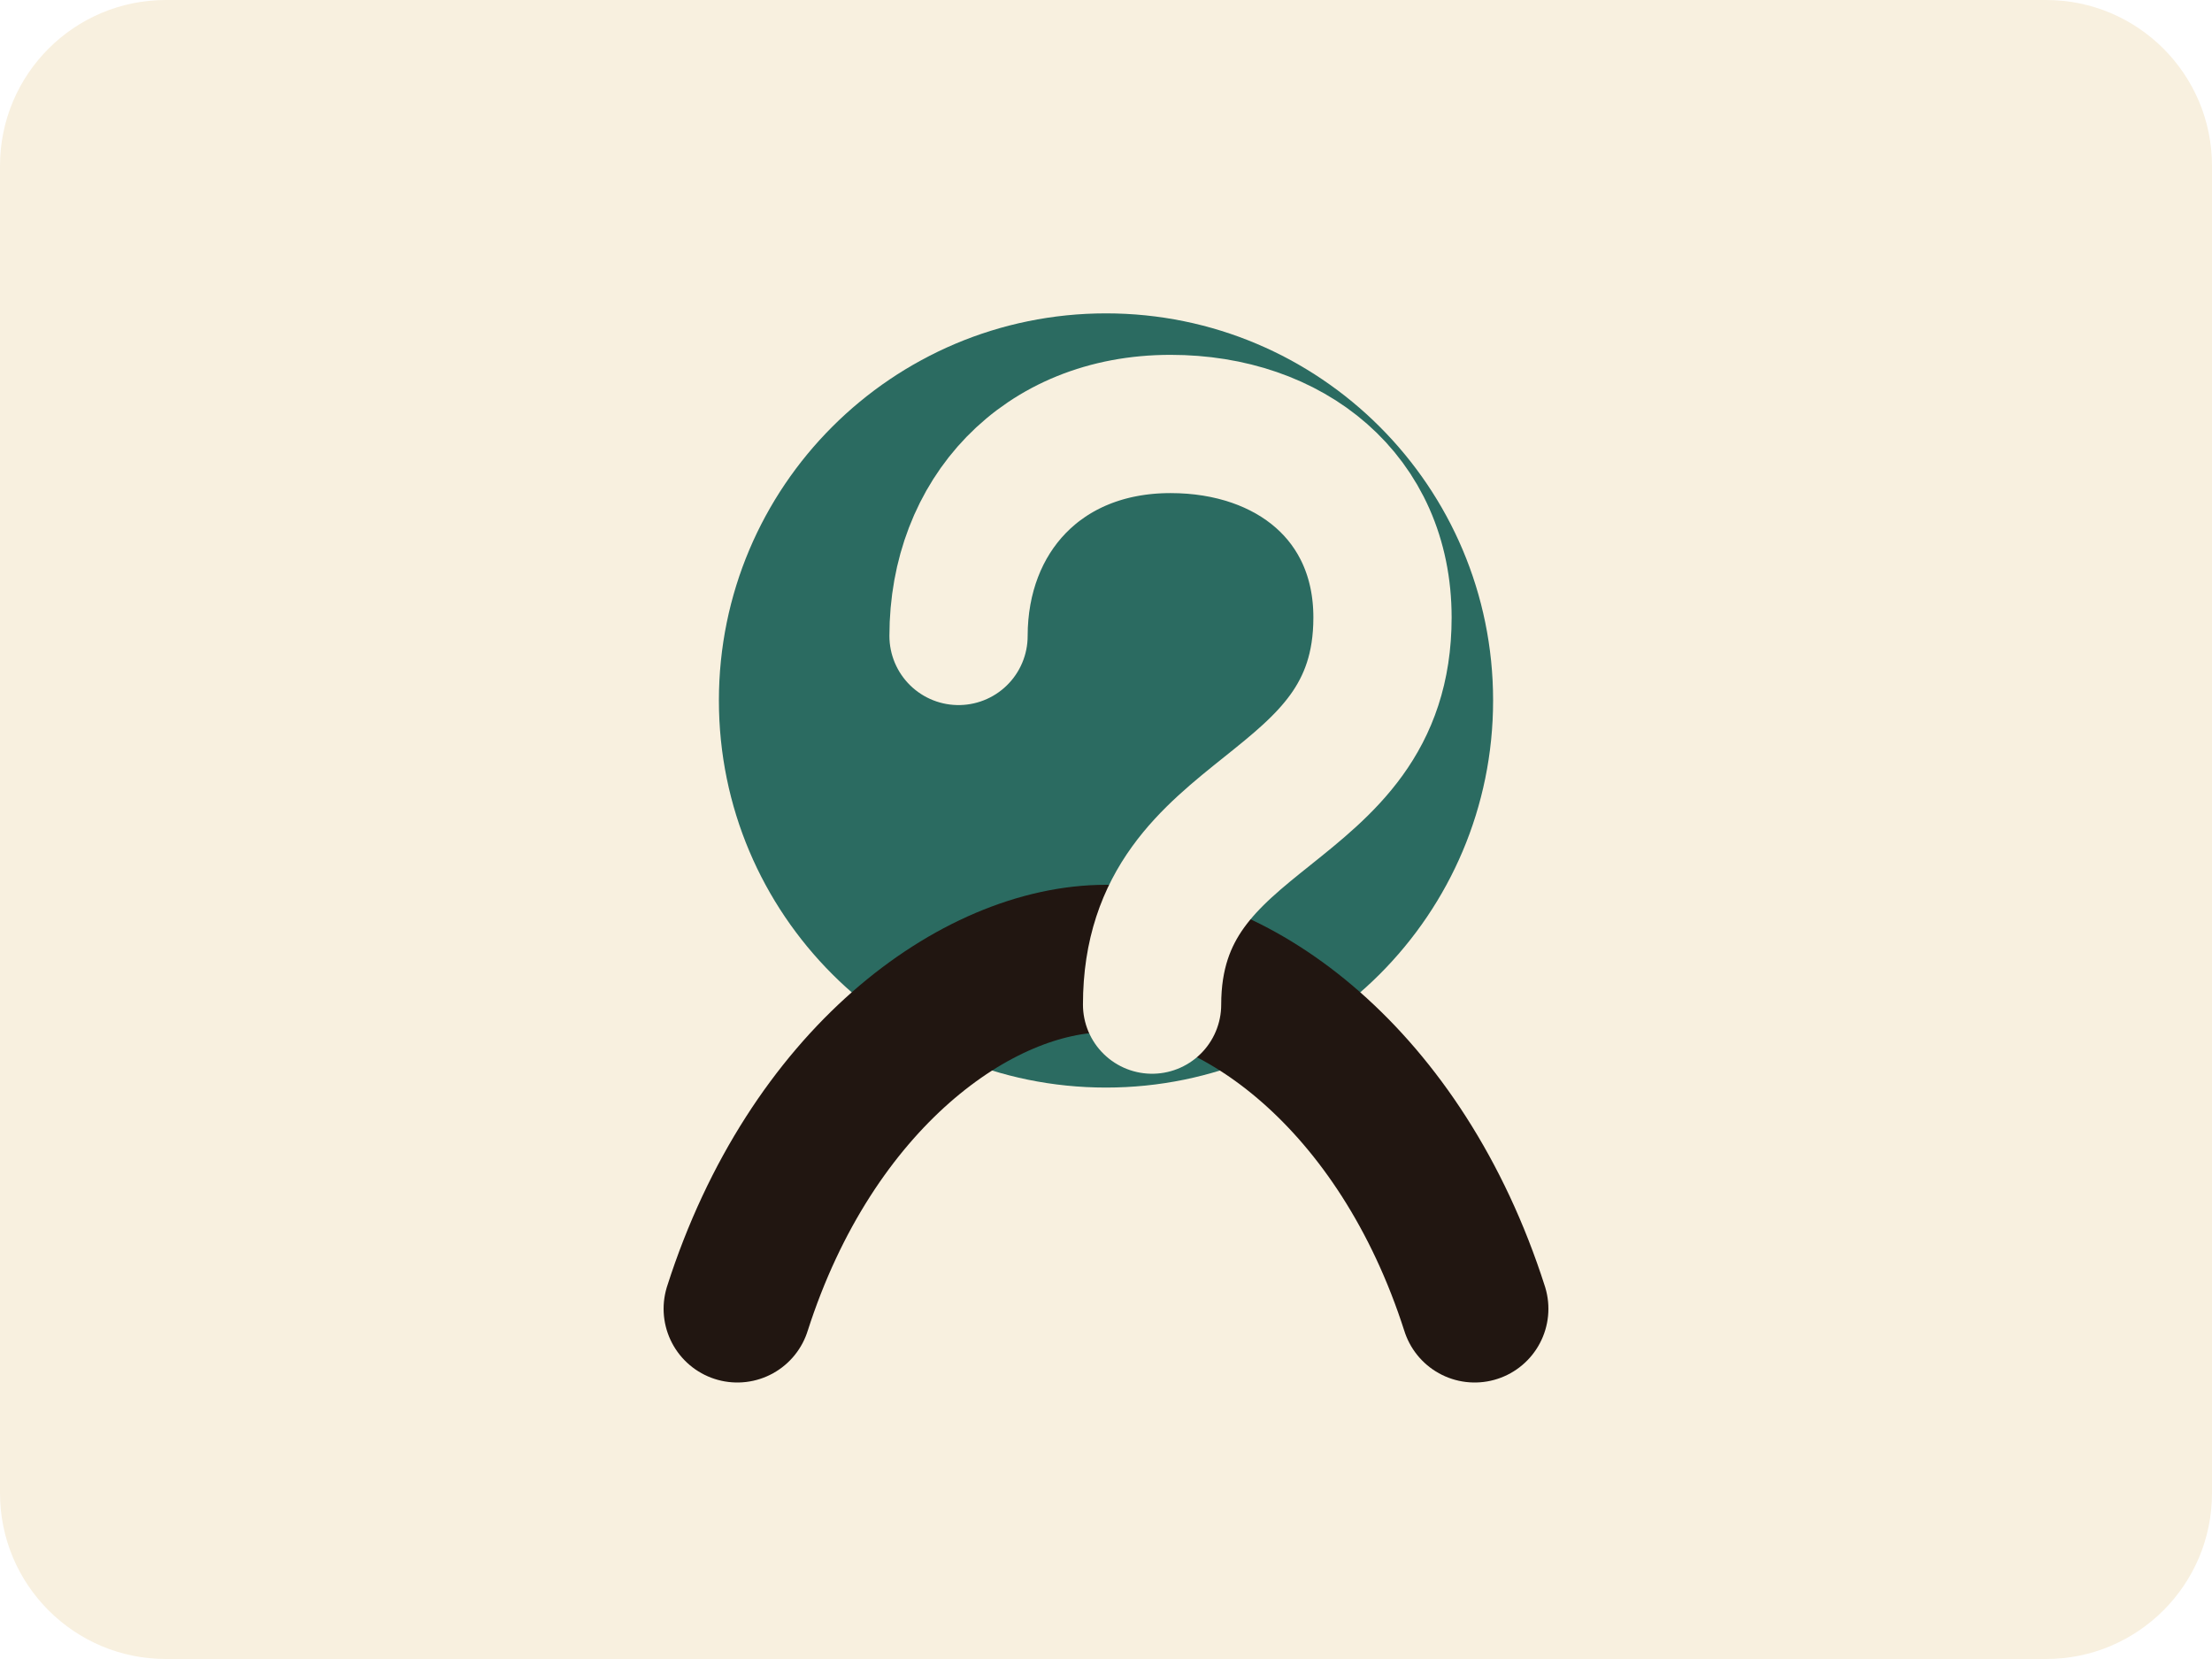
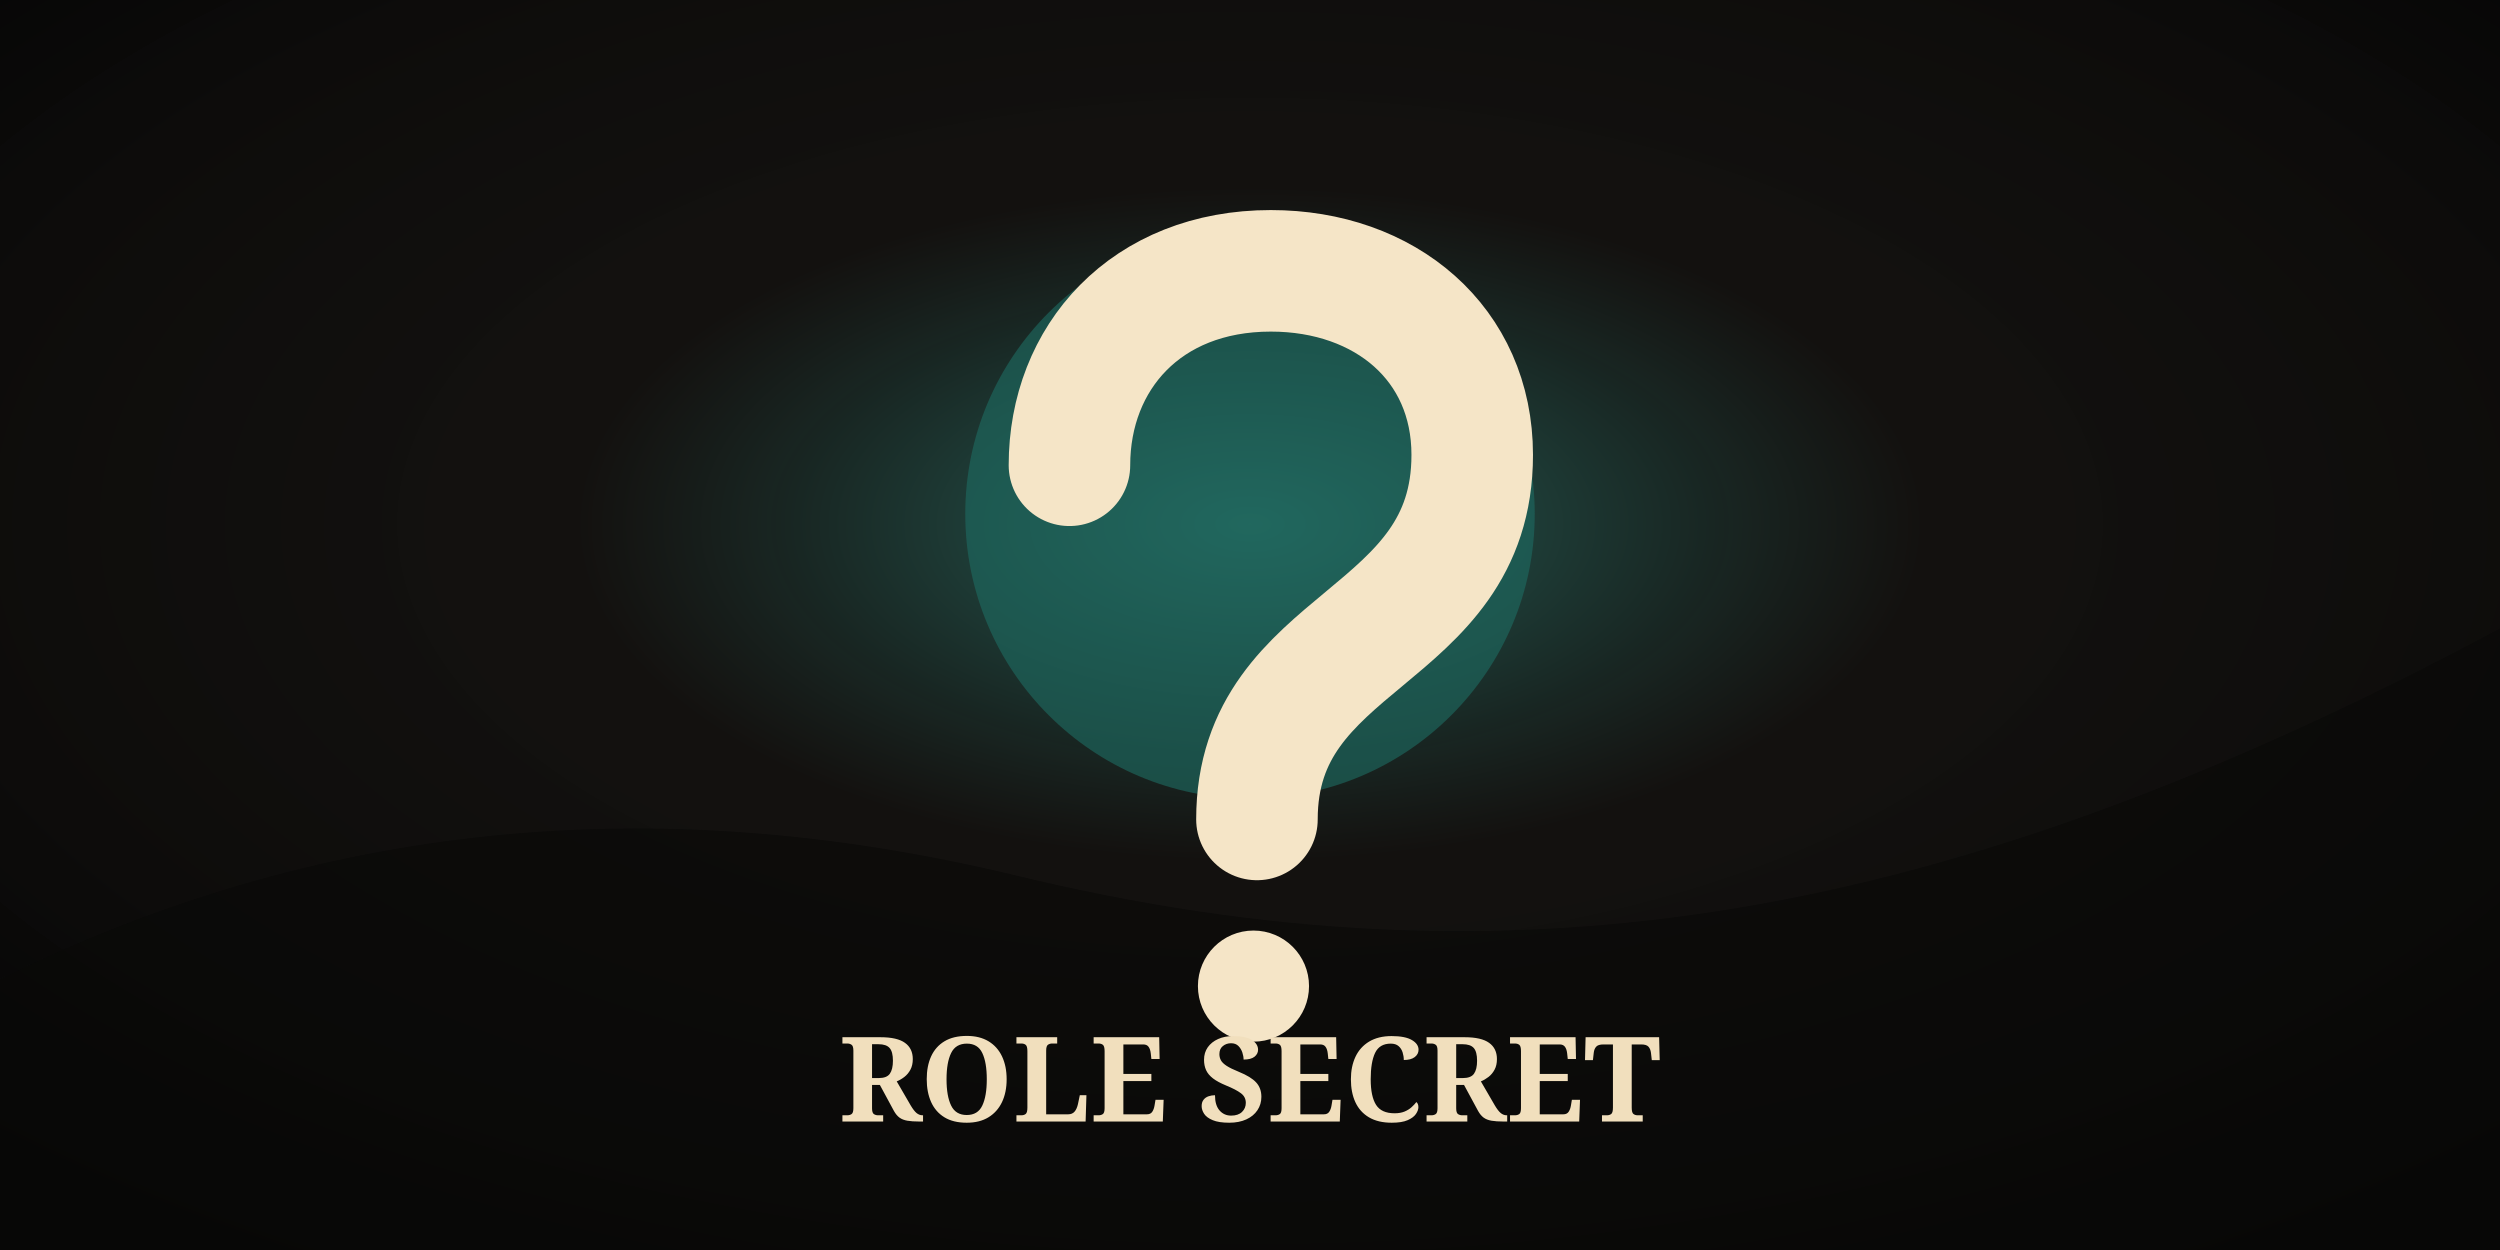
- <svg xmlns="http://www.w3.org/2000/svg" viewBox="0 0 240 180" role="img" aria-label="Role secret">
-   <rect width="240" height="180" rx="18" fill="#f8f0df" />
-   <circle cx="120" cy="76" r="42" fill="#2b6b61" />
-   <path d="M80 142c8-25 26-38 40-38s32 13 40 38" fill="none" stroke="#211611" stroke-width="16" stroke-linecap="round" />
-   <path d="M104 69c0-13 9-23 23-23 13 0 23 8 23 21 0 22-25 20-25 42" fill="none" stroke="#f8f0df" stroke-width="15" stroke-linecap="round" />
-   <circle cx="125" cy="130" r="7" fill="#f8f0df" />
+ <svg xmlns="http://www.w3.org/2000/svg" viewBox="0 0 720 360" role="img" aria-label="Role secret">
+   <defs>
+     <radialGradient id="mist" cx="50%" cy="42%" r="70%">
+       <stop offset="0" stop-color="#2d7369" stop-opacity=".85" />
+       <stop offset=".38" stop-color="#1b1815" stop-opacity=".64" />
+       <stop offset="1" stop-color="#050505" />
+     </radialGradient>
+   </defs>
+   <rect width="720" height="360" fill="#050505" />
+   <rect width="720" height="360" fill="url(#mist)" />
+   <path d="M0 282c91-45 188-55 292-30 144 35 269 14 428-71v179H0z" fill="#080807" opacity=".58" />
+   <circle cx="360" cy="148" r="82" fill="#1d6b61" opacity=".62" />
+   <path d="M308 134c0-31 22-56 58-56 33 0 58 21 58 53 0 54-62 52-62 105" fill="none" stroke="#f5e5c7" stroke-width="35" stroke-linecap="round" />
+   <circle cx="361" cy="284" r="16" fill="#f5e5c7" />
+   <text x="360" y="323" fill="#f1dfbd" font-size="34" font-family="Georgia, serif" font-weight="900" text-anchor="middle">ROLE SECRET</text>
</svg>
